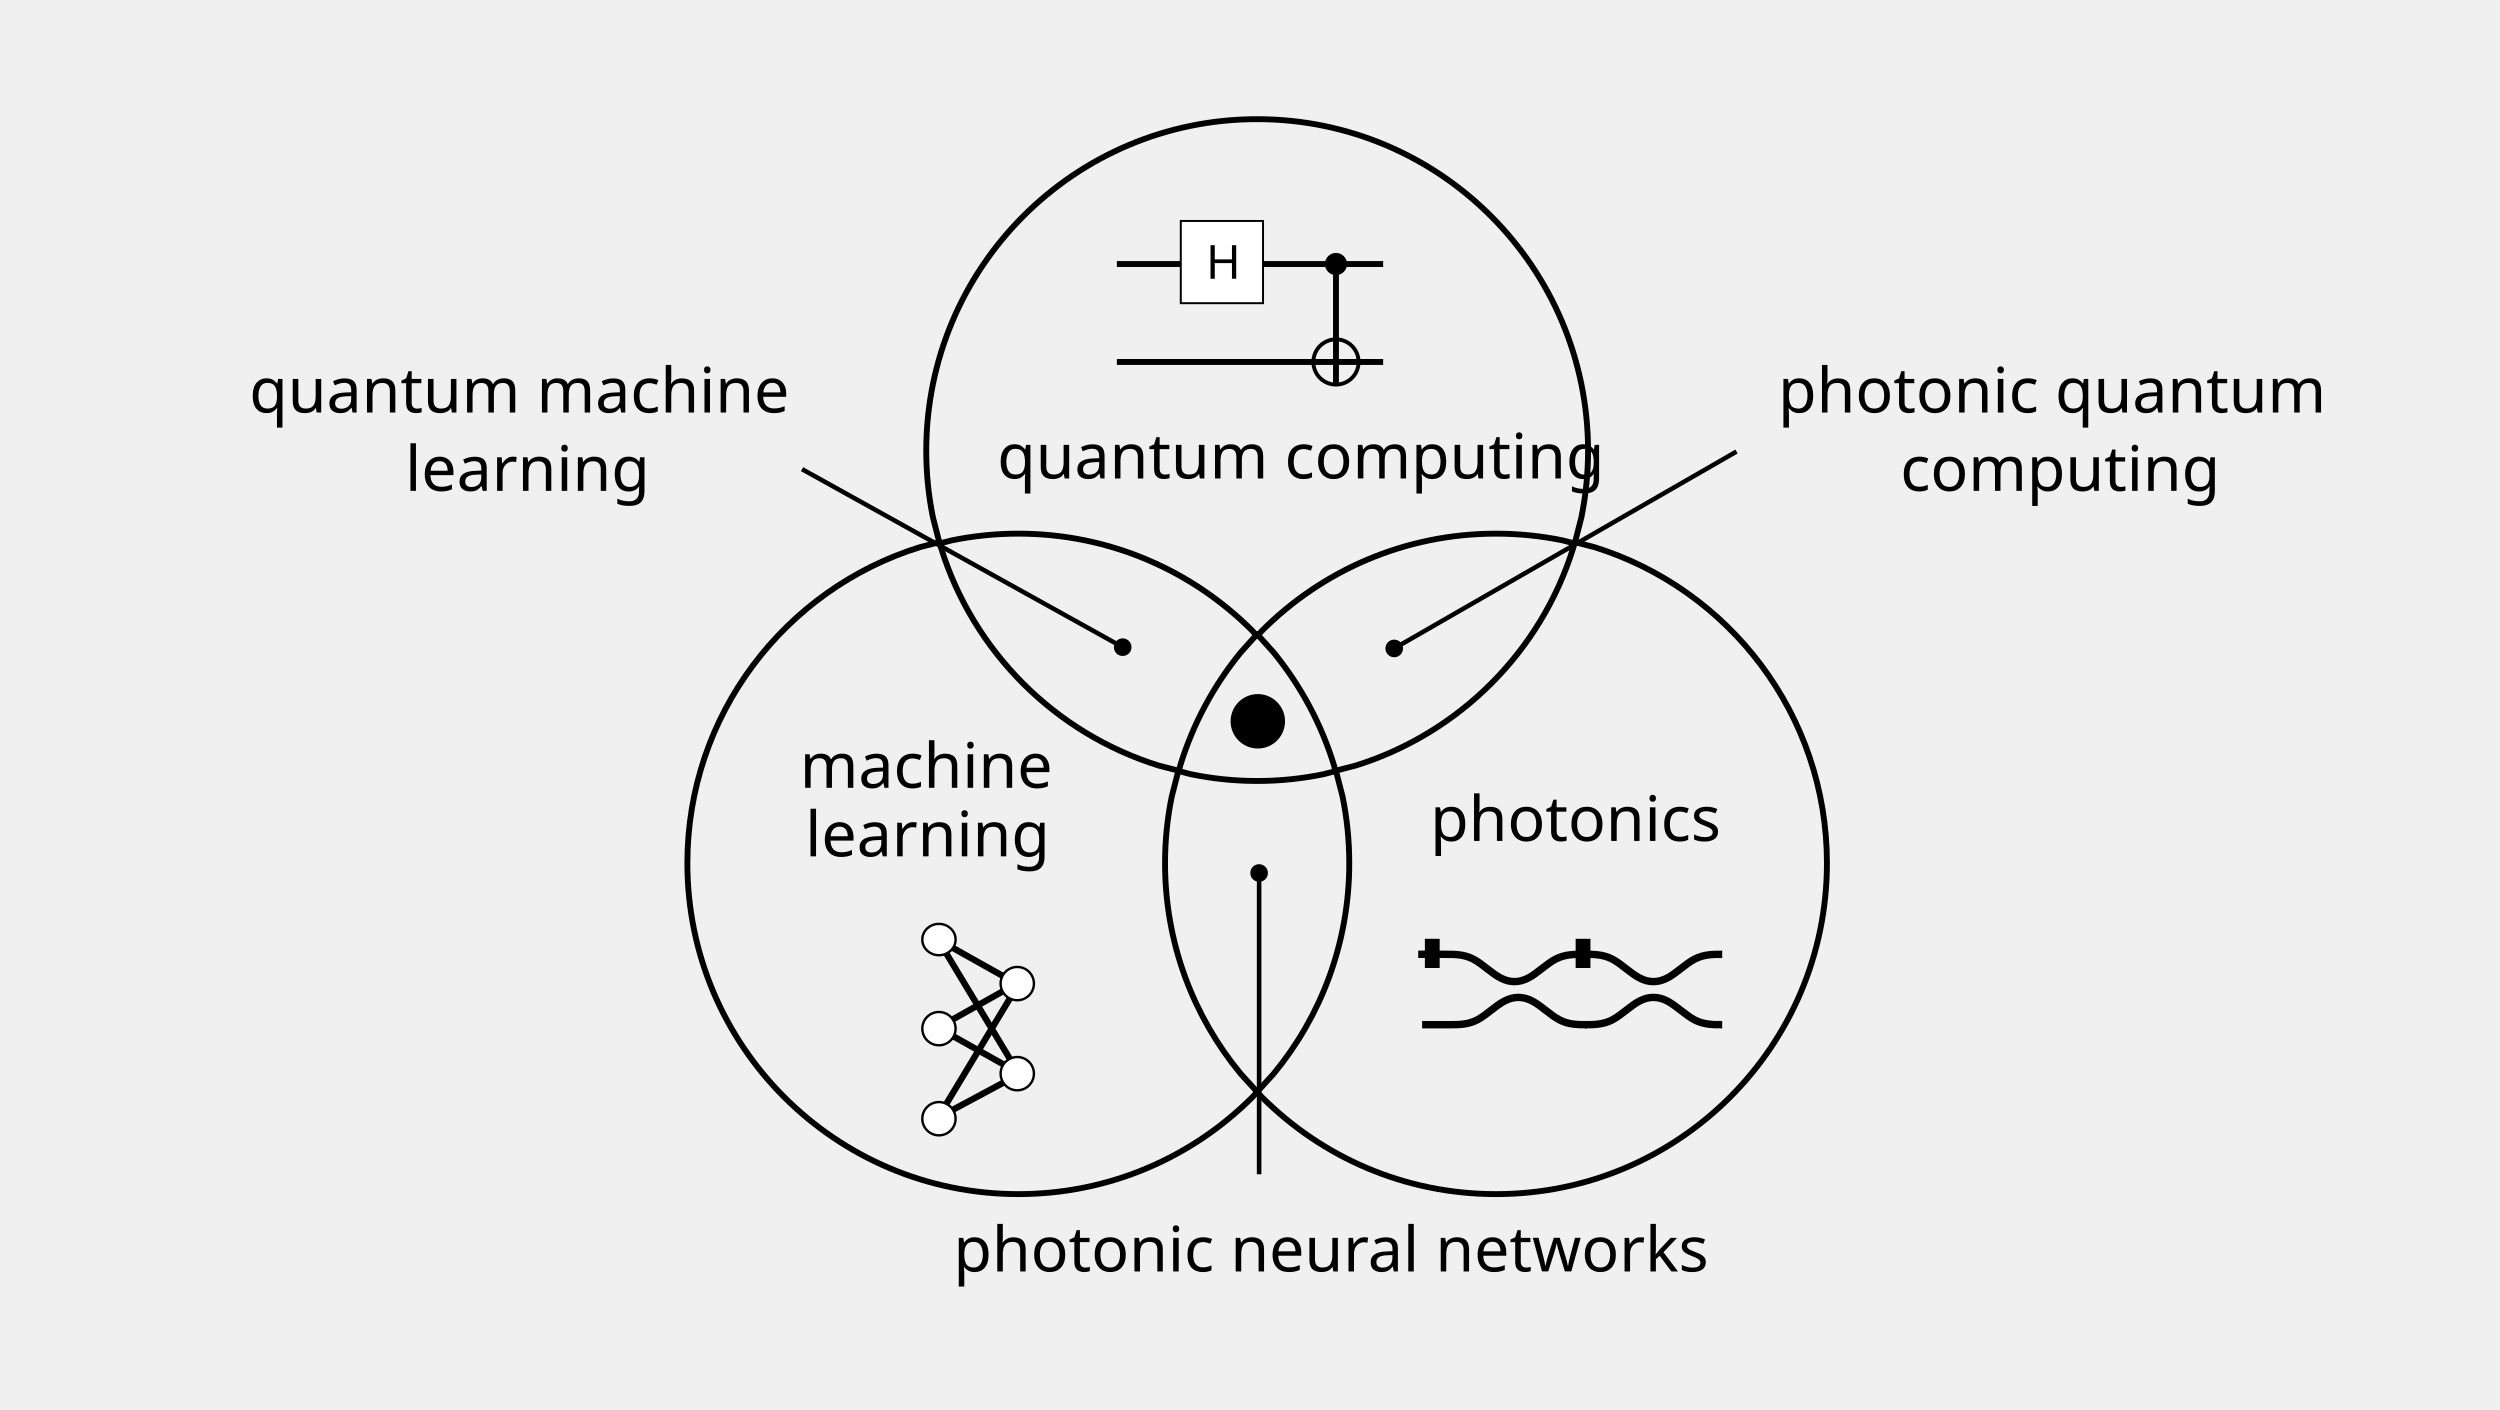
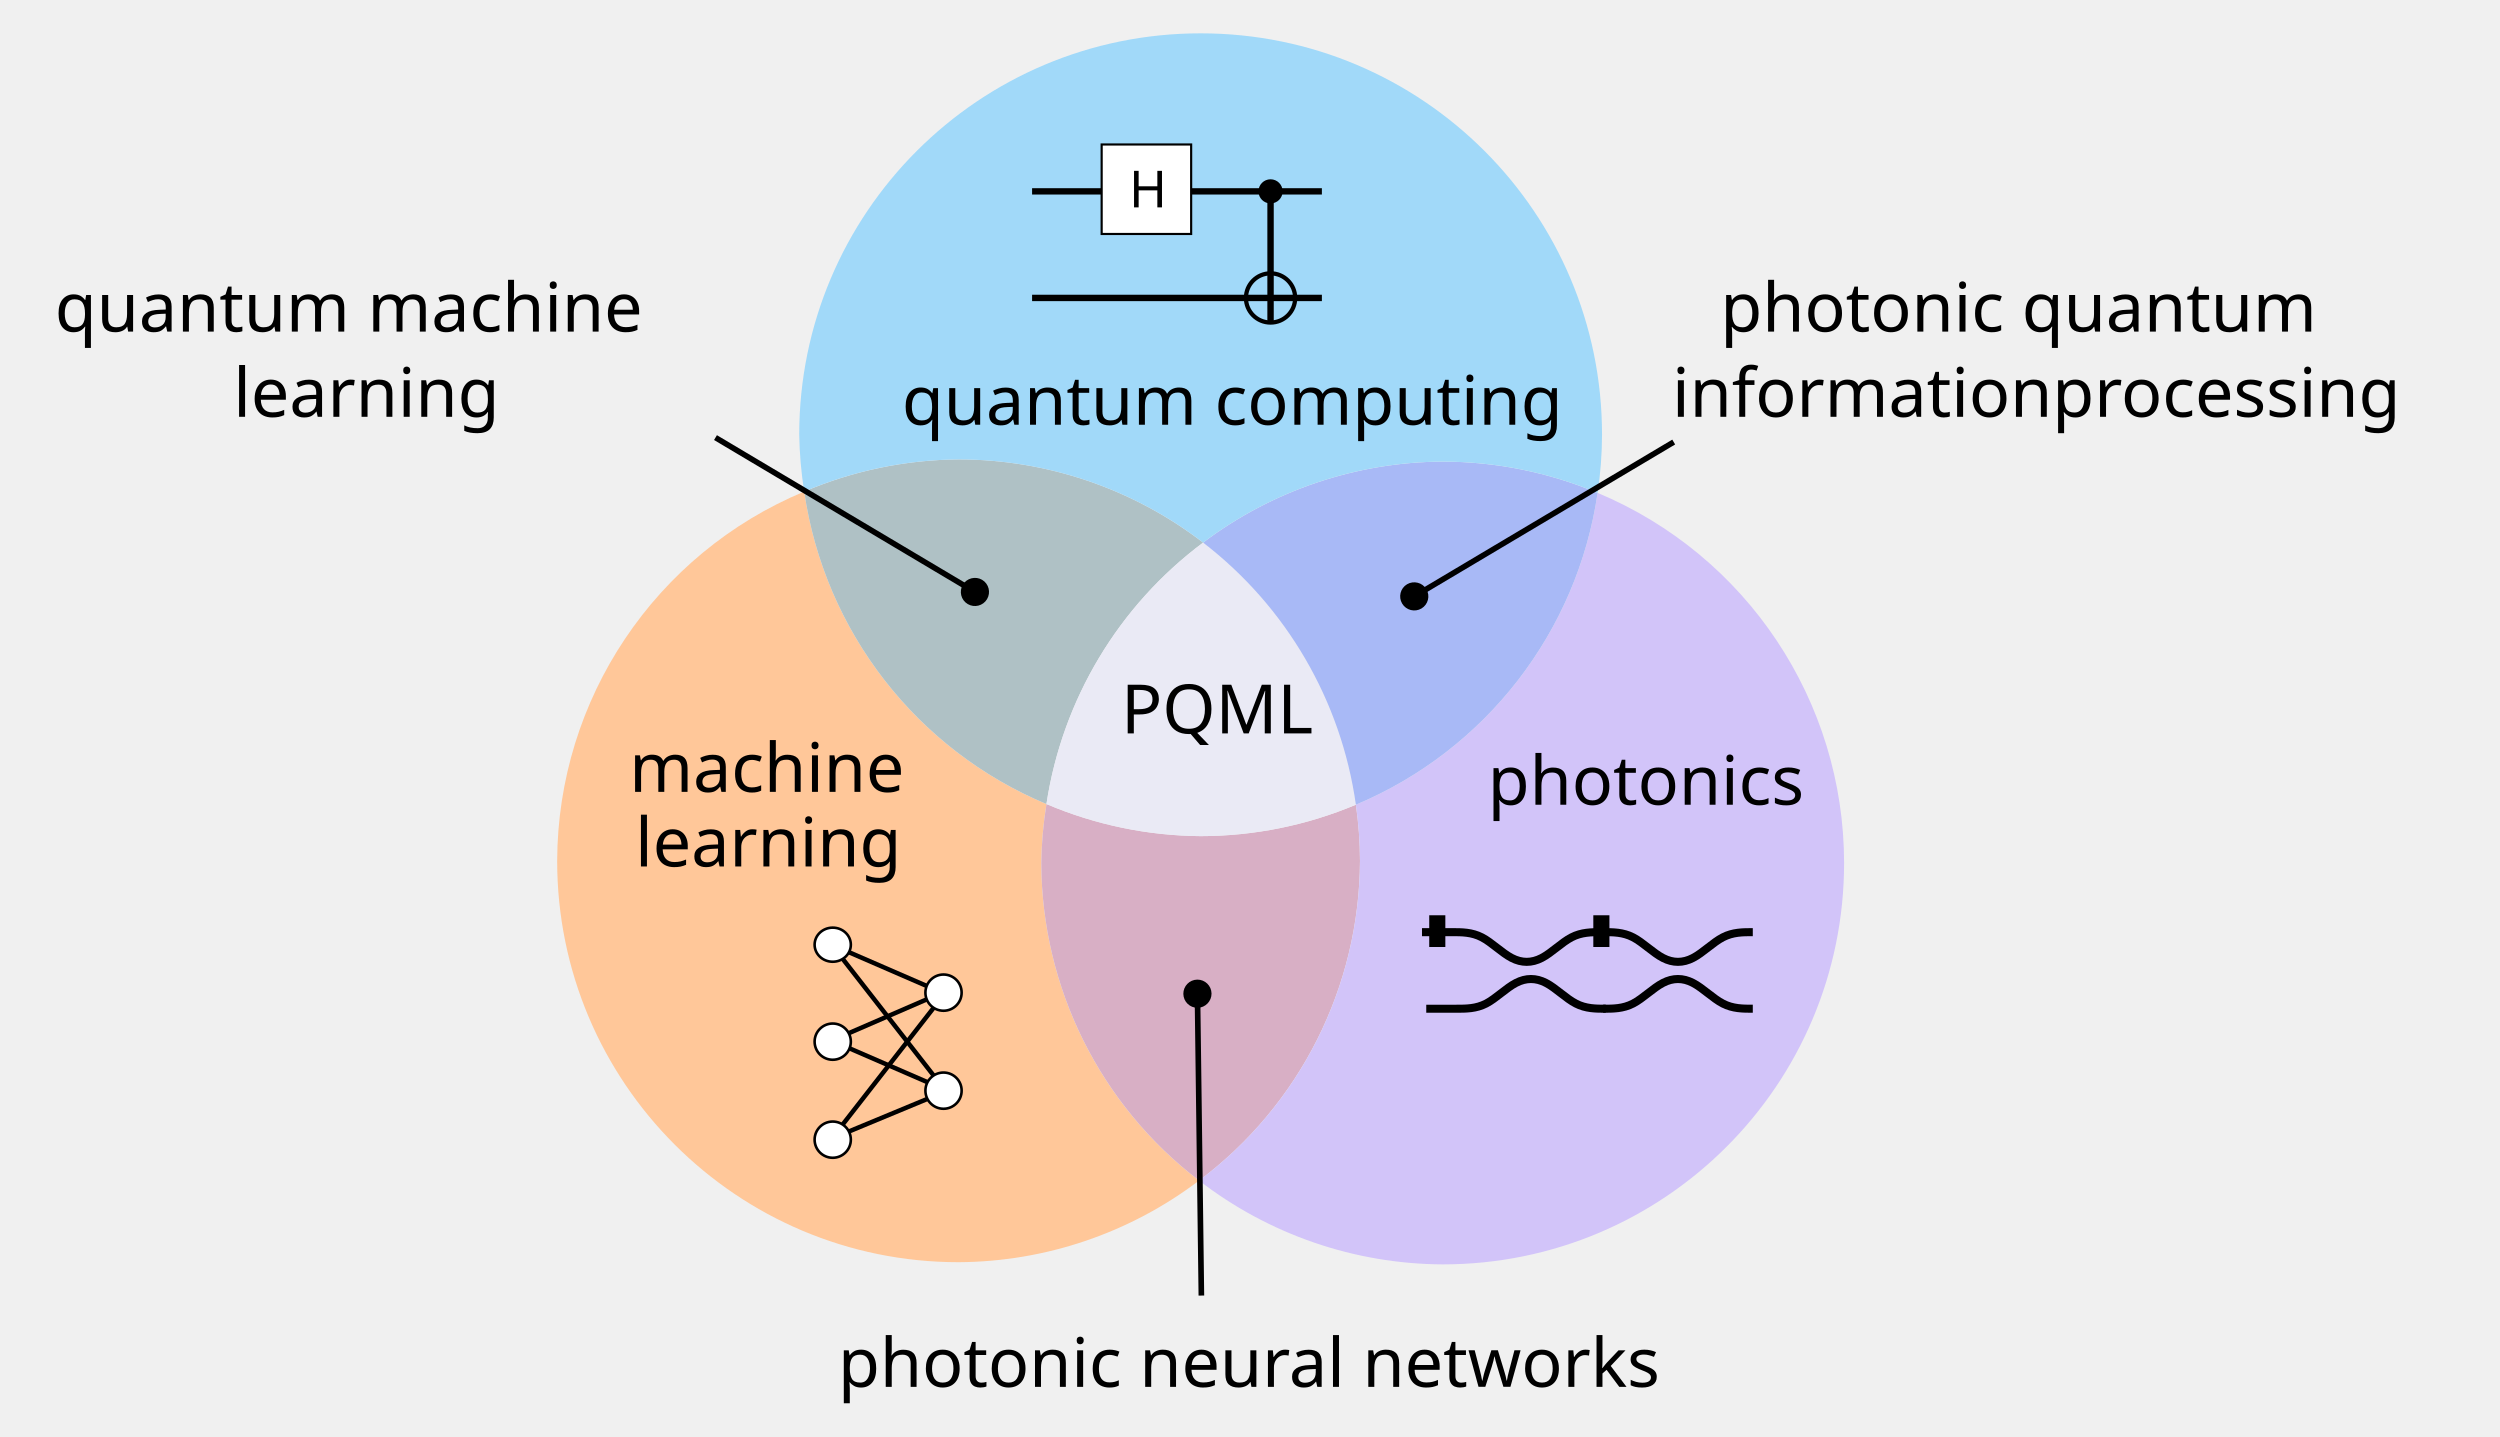
- <svg xmlns="http://www.w3.org/2000/svg" width="13.3in" height="7.5in" viewBox="0 0 337.82 190.5" version="1.1" id="svg1">
-   <defs id="defs1" />
-   <g id="layer1">
+ <svg xmlns="http://www.w3.org/2000/svg" xmlns:xlink="http://www.w3.org/1999/xlink" width="12.221in" height="7.024in" viewBox="0 0 310.417 178.4" version="1.1" id="svg1" xml:space="preserve">
+   <defs id="defs1">
+     <marker style="overflow:visible" id="Dot" refX="0" refY="0" orient="auto" markerWidth="1" markerHeight="1" viewBox="0 0 1 1" preserveAspectRatio="xMidYMid">
+       <path transform="scale(0.5)" style="fill:context-stroke;fill-rule:evenodd;stroke:none" d="M 5,0 C 5,2.76 2.76,5 0,5 -2.76,5 -5,2.76 -5,0 c 0,-2.76 2.3,-5 5,-5 2.76,0 5,2.24 5,5 z" id="path57" />
+     </marker>
+   </defs>
+   <g id="layer1" transform="translate(-20.99743)">
    <g transform="matrix(0.2645833,0,0,0.2645833,-105.3042,-64.82292)" id="g33">
      <g id="g1">
-         <path d="m 1040.054,305.859 c 93.336,0 169,75.82 169,169.349 0,11.691 -1.182,23.105 -3.433,34.129 l -3.396,13.233 -6.15,-1.585 c -11.001,-2.255 -22.392,-3.44 -34.059,-3.44 -46.668,0 -88.918,18.955 -119.501,49.601 l -2.461,2.713 -2.461,-2.713 c -30.583,-30.646 -72.833,-49.601 -119.501,-49.601 -11.667,0 -23.057,1.185 -34.059,3.44 l -6.15,1.585 -3.395,-13.233 c -2.252,-11.024 -3.434,-22.438 -3.434,-34.129 0,-93.529 75.664,-169.349 169,-169.349 z" stroke="#ffffff" stroke-width="3" stroke-linejoin="round" stroke-miterlimit="10" fill="none" fill-rule="evenodd" id="path1" style="stroke:#000000;stroke-opacity:1" />
-         <path d="m 1202.246,521.859 10.048,2.583 c 68.804,21.399 118.76,85.571 118.76,161.41 0,93.34 -75.674,169.007 -169.022,169.007 -46.674,0 -88.93,-18.917 -119.517,-49.501 l -2.461,-2.707 8.448,-9.295 c 24.112,-29.214 38.596,-66.668 38.596,-107.504 0,-11.668 -1.182,-23.059 -3.433,-34.061 l -3.396,-13.206 10.047,-2.584 c 52.926,-16.46 94.7,-58.23 111.161,-111.151 z" stroke="#ffffff" stroke-width="3" stroke-linejoin="round" stroke-miterlimit="10" fill="none" fill-rule="evenodd" id="path2" style="stroke:#000000;stroke-opacity:1" />
-         <path d="m 877.862,521.859 0.769,2.991 c 16.461,52.921 58.235,94.691 111.161,111.151 l 10.047,2.584 -3.396,13.206 c -2.251,11.002 -3.433,22.393 -3.433,34.061 0,40.836 14.484,78.29 38.596,107.504 l 8.448,9.295 -2.461,2.707 c -30.587,30.584 -72.842,49.501 -119.517,49.501 -93.348,0 -169.022,-75.667 -169.022,-169.007 0,-75.839 49.957,-140.012 118.76,-161.41 z" stroke="#ffffff" stroke-width="3" stroke-linejoin="round" stroke-miterlimit="10" fill="none" fill-rule="evenodd" id="path3" style="stroke:#000000;stroke-opacity:1" />
-         <path d="m 1040.054,568.859 8.403,9.351 c 13.705,16.795 24.283,36.298 30.832,57.595 l 0.765,3.009 -6.118,1.591 c -10.944,2.265 -22.276,3.454 -33.882,3.454 -11.606,0 -22.938,-1.189 -33.882,-3.454 l -6.118,-1.591 0.765,-3.009 c 6.55,-21.297 17.127,-40.8 30.832,-57.595 z" stroke="#ffffff" stroke-width="3" stroke-linejoin="round" stroke-miterlimit="10" fill="none" fill-rule="evenodd" id="path4" style="stroke:#000000;stroke-opacity:1" />
-         <path d="m 968.4,379.847 c 45.334,0 90.667,0 136,0" stroke="#ffffff" stroke-width="3" stroke-miterlimit="8" fill="none" fill-rule="evenodd" id="path5" style="stroke:#000000;stroke-opacity:1" />
-         <path d="m 968.4,429.865 c 45.334,0 90.667,0 136,0" stroke="#ffffff" stroke-width="3" stroke-miterlimit="8" fill="none" fill-rule="evenodd" id="path6" style="stroke:#000000;stroke-opacity:1" />
-         <path d="m 1001.049,357.846 h 42 v 42 h -42 z" stroke="#ffffff" stroke-width="1.011" stroke-miterlimit="8" fill="#3d3d3d" fill-rule="evenodd" id="path7" style="stroke:#000000;stroke-opacity:1;fill:#ffffff;fill-opacity:1" />
-         <text fill="#ffffff" font-family="'Source Sans Pro', 'Source Sans Pro_MSFontService', sans-serif" font-weight="400" font-size="24px" id="text7" style="stroke:none;stroke-opacity:1;fill:#000000;fill-opacity:1" x="1013.918" y="387.359">H</text>
-         <path d="m 1080.31,441.413 c 0,-20.331 0,-40.666 0,-61" stroke="#ffffff" stroke-width="3" stroke-miterlimit="8" fill="none" fill-rule="evenodd" id="path10" style="stroke:#000000;stroke-opacity:1" />
-         <text fill="#ffffff" font-family="'Source Sans Pro', 'Source Sans Pro_MSFontService', sans-serif" font-weight="400" font-size="32px" id="text10" style="fill:#000000;fill-opacity:1;stroke:none;stroke-opacity:1" x="907.299" y="489.359">quantum computing</text>
-         <path d="m 1277.559,768.329 c -4.683,0 -9.366,0 -14.049,-2.424 -4.683,-2.424 -9.366,-7.273 -14.049,-9.697 -4.683,-2.424 -9.366,-2.424 -14.049,2.3e-4 -4.683,2.424 -9.366,7.273 -14.049,9.697 -4.683,2.424 -9.366,2.424 -14.048,2.424" stroke="#ffffff" stroke-width="3.78" stroke-miterlimit="8" fill="none" fill-rule="evenodd" id="path11" style="stroke:#000000;stroke-opacity:1" />
-         <path d="m 1207.315,732.39 c 4.683,0 9.366,0 14.049,2.424 4.683,2.424 9.366,7.273 14.049,9.697 4.683,2.424 9.366,2.424 14.049,-2e-4 4.683,-2.425 9.366,-7.273 14.049,-9.697 4.683,-2.424 9.366,-2.424 14.048,-2.424" stroke="#ffffff" stroke-width="3.78" stroke-miterlimit="8" fill="none" fill-rule="evenodd" id="path12" style="stroke:#000000;stroke-opacity:1" />
-         <path d="m 1208.559,768.329 c -4.681,0 -9.361,0 -14.041,-2.424 -4.68,-2.424 -9.36,-7.273 -14.041,-9.697 -4.681,-2.424 -9.361,-2.424 -14.041,2.3e-4 -4.68,2.424 -9.361,7.273 -14.041,9.697 -4.68,2.424 -9.36,2.424 -14.041,2.424 -4.681,0 -9.36,0 -14.04,0" stroke="#ffffff" stroke-width="3.78" stroke-miterlimit="8" fill="none" fill-rule="evenodd" id="path13" style="stroke:#000000;stroke-opacity:1" />
-         <path d="m 1122.314,732.39 c 4.681,0 9.36,0 14.04,0 4.681,0 9.361,0 14.041,2.424 4.68,2.424 9.361,7.273 14.041,9.697 4.68,2.424 9.361,2.424 14.041,-2e-4 4.68,-2.425 9.361,-7.273 14.041,-9.697 4.68,-2.424 9.361,-2.424 14.04,-2.424" stroke="#ffffff" stroke-width="3.78" stroke-miterlimit="8" fill="none" fill-rule="evenodd" id="path14" style="stroke:#000000;stroke-opacity:1" />
-         <path d="m 1206.493,724.471 c 0,4.968 0,9.935 0,14.902" stroke="#ffffff" stroke-width="7.559" stroke-miterlimit="8" fill="none" fill-rule="evenodd" id="path15" style="stroke:#000000;stroke-opacity:1" />
-         <path d="m 1129.493,724.471 c 0,4.968 0,9.935 0,14.902" stroke="#ffffff" stroke-width="7.559" stroke-miterlimit="8" fill="none" fill-rule="evenodd" id="path16" style="stroke:#000000;stroke-opacity:1" />
-         <text fill="#ffffff" font-family="'Source Sans Pro', 'Source Sans Pro_MSFontService', sans-serif" font-weight="400" font-size="32px" id="text17" style="fill:#000000;fill-opacity:1;stroke:none;stroke-opacity:1" x="1128.427" y="674.488">photonics</text>
-         <path d="m 877.031,724.845 41,68" stroke="#ffffff" stroke-width="3.257" stroke-miterlimit="8" fill="#ffffff" fill-rule="evenodd" id="path18" style="stroke:#000000;stroke-opacity:1" />
-         <path d="m 877.031,724.854 41,23" stroke="#ffffff" stroke-width="3.257" stroke-miterlimit="8" fill="#ffffff" fill-rule="evenodd" id="path20" style="stroke:#000000;stroke-opacity:1" />
-         <path d="m 877.031,769.863 41,-23" stroke="#ffffff" stroke-width="3.257" stroke-miterlimit="8" fill="#ffffff" fill-rule="evenodd" id="path21" style="stroke:#000000;stroke-opacity:1" />
-         <path d="m 877.031,769.854 41,23" stroke="#ffffff" stroke-width="3.257" stroke-miterlimit="8" fill="#ffffff" fill-rule="evenodd" id="path22" style="stroke:#000000;stroke-opacity:1" />
-         <path d="m 877.031,815.863 41,-22" stroke="#ffffff" stroke-width="3.257" stroke-miterlimit="8" fill="#ffffff" fill-rule="evenodd" id="path23" style="stroke:#000000;stroke-opacity:1" />
-         <path d="m 877.031,815.872 41,-68" stroke="#ffffff" stroke-width="3.257" stroke-miterlimit="8" fill="#ffffff" fill-rule="evenodd" id="path24" style="stroke:#000000;stroke-opacity:1" />
-         <path d="m 886.037,816.345 c 0,4.694 -3.806,8.5 -8.5,8.5 -4.695,0 -8.5,-3.806 -8.5,-8.5 0,-4.695 3.805,-8.5 8.5,-8.5 4.694,0 8.5,3.805 8.5,8.5 z" stroke="#ffffff" stroke-width="1.231" stroke-linecap="round" stroke-linejoin="bevel" stroke-miterlimit="10" fill="#ffffff" fill-rule="evenodd" id="path25" style="stroke:#000000;stroke-opacity:1" />
-         <path d="m 886.037,770.345 c 0,4.694 -3.806,8.5 -8.5,8.5 -4.695,0 -8.5,-3.806 -8.5,-8.5 0,-4.695 3.805,-8.5 8.5,-8.5 4.694,0 8.5,3.805 8.5,8.5 z" stroke="#ffffff" stroke-width="1.231" stroke-linecap="round" stroke-linejoin="bevel" stroke-miterlimit="10" fill="#ffffff" fill-rule="evenodd" id="path26" style="stroke:#000000;stroke-opacity:1" />
-         <path d="m 926.037,793.345 c 0,4.694 -3.806,8.5 -8.5,8.5 -4.695,0 -8.5,-3.806 -8.5,-8.5 0,-4.695 3.805,-8.5 8.5,-8.5 4.694,0 8.5,3.805 8.5,8.5 z" stroke="#ffffff" stroke-width="1.231" stroke-linecap="round" stroke-linejoin="bevel" stroke-miterlimit="10" fill="#ffffff" fill-rule="evenodd" id="path27" style="stroke:#000000;stroke-opacity:1" />
-         <text fill="#ffffff" font-family="'Source Sans Pro', 'Source Sans Pro_MSFontService', sans-serif" font-weight="400" font-size="32px" id="text27" style="fill:#000000;fill-opacity:1;stroke:none;stroke-opacity:1" x="806.48" y="647.359">machine</text>
-         <text fill="#ffffff" font-family="'Source Sans Pro', 'Source Sans Pro_MSFontService', sans-serif" font-weight="400" font-size="32px" id="text28" style="fill:#000000;fill-opacity:1;stroke:none;stroke-opacity:1" x="809.233" y="682.359">learning</text>
-         <path d="m 808.378,484.276 163.326,90.666 -0.647,1.165 -163.327,-90.665 z m 164.944,87.751 c 1.932,1.072 2.628,3.507 1.556,5.439 -1.072,1.931 -3.507,2.628 -5.439,1.556 -1.931,-1.072 -2.628,-3.507 -1.556,-5.439 1.073,-1.931 3.508,-2.628 5.439,-1.556 z" fill="#dddddd" id="path28" style="stroke:#000000;stroke-opacity:1;fill:#000000;fill-opacity:1" />
-         <text fill="#ffffff" font-family="'Source Sans Pro', 'Source Sans Pro_MSFontService', sans-serif" font-weight="400" font-size="32px" id="text29" style="fill:#000000;fill-opacity:1;stroke:none;stroke-opacity:1" x="667.387" y="455.69">
-           <tspan id="tspan3" x="667.387" y="455.69" style="text-align:center;text-anchor:middle">quantum machine</tspan>
-           <tspan id="tspan4" x="667.387" y="495.69" style="text-align:center;text-anchor:middle">learning</tspan>
+         <g id="g54" transform="translate(-1001.077,-143.6614)">
+           <path d="m 1969.525,765.975 a 188.374,188.375 0 0 1 -113.682,-146.643 188.374,188.375 0 0 0 -115.932,173.277 188.374,188.375 0 0 0 188.373,188.373 188.374,188.375 0 0 0 112.865,-38.314 188.374,188.375 0 0 1 -74.045,-149.035 188.374,188.375 0 0 1 2.42,-27.658 z" style="opacity:1;fill:#ffc799;fill-opacity:1;stroke:none;stroke-width:1.204" id="path50" />
+           <path d="m 2114.736,766.283 a 188.374,188.375 0 0 1 -72.853,14.748 188.374,188.375 0 0 1 -72.358,-15.057 188.374,188.375 0 0 0 -2.42,27.658 188.374,188.375 0 0 0 74.045,149.035 188.374,188.375 0 0 0 75.51,-150.059 188.374,188.375 0 0 0 -1.924,-26.326 z" style="opacity:1;fill:#d8afc5;fill-opacity:1;stroke:none;stroke-width:1.204" id="path48" />
+           <path d="m 2228.188,619.947 a 188.374,188.375 0 0 1 -113.451,146.336 188.374,188.375 0 0 1 1.924,26.326 188.374,188.375 0 0 1 -75.51,150.059 188.374,188.375 0 0 0 114.33,39.34 188.374,188.375 0 0 0 188.375,-188.375 188.374,188.375 0 0 0 -115.668,-173.686 z" style="opacity:1;fill:#d2c4f9;fill-opacity:1;stroke:none;stroke-width:1.204" id="path46" />
+           <path d="m 1969.525,765.975 a 188.374,188.375 0 0 1 73.514,-122.697 188.374,188.375 0 0 0 -114.754,-39.043 188.374,188.375 0 0 0 -72.441,15.098 188.374,188.375 0 0 0 113.682,146.643 z" style="opacity:1;fill:#afc1c5;fill-opacity:1;stroke:none;stroke-width:1.204" id="path51" />
+           <path d="m 2114.736,766.283 a 188.374,188.375 0 0 0 -71.697,-123.006 188.374,188.375 0 0 0 -73.514,122.697 188.374,188.375 0 0 0 72.358,15.057 188.374,188.375 0 0 0 72.853,-14.748 z" style="opacity:1;fill:#eaeaf5;fill-opacity:1;stroke:none;stroke-width:1.204" id="path49" />
+           <path d="m 2228.188,619.947 a 188.374,188.375 0 0 0 -72.707,-14.688 188.374,188.375 0 0 0 -112.441,38.018 188.374,188.375 0 0 1 71.697,123.006 188.374,188.375 0 0 0 113.451,-146.336 z" style="opacity:1;fill:#a8b9f6;fill-opacity:1;stroke:none;stroke-width:1.204" id="path47" />
+           <path d="m 2041.883,404.283 a 188.374,188.375 0 0 0 -188.375,188.373 188.374,188.375 0 0 0 2.336,26.676 188.374,188.375 0 0 1 72.441,-15.098 188.374,188.375 0 0 1 114.754,39.043 188.374,188.375 0 0 1 112.441,-38.018 188.374,188.375 0 0 1 72.707,14.688 188.374,188.375 0 0 0 2.07,-27.291 188.374,188.375 0 0 0 -188.375,-188.373 z" style="opacity:1;fill:#a1d9f9;fill-opacity:1;stroke:none;stroke-width:1.204" id="path45" />
+         </g>
+         <text fill="#ffffff" font-family="'Source Sans Pro', 'Source Sans Pro_MSFontService', sans-serif" font-weight="400" font-size="32px" id="text29" style="fill:#000000;fill-opacity:1;stroke:none;stroke-opacity:1" x="686.76" y="400.586">
+           <tspan id="tspan3" x="686.76" y="400.586" style="text-align:center;text-anchor:middle">quantum machine</tspan>
+           <tspan id="tspan4" x="686.76" y="440.586" style="text-align:center;text-anchor:middle">learning</tspan>
        </text>
-         <text fill="#ffffff" font-family="'Source Sans Pro', 'Source Sans Pro_MSFontService', sans-serif" font-weight="400" font-size="32px" id="text30" style="fill:#000000;fill-opacity:1;stroke:none;stroke-opacity:1" x="613.486" y="483.359" />
-         <path d="m 1041.721,844.207 2e-4,-153.348 h -1.333 l -10e-5,153.348 z m 3.333,-153.348 c 0,-2.209 -1.791,-4 -4,-4 -2.209,0 -4,1.791 -4,4 0,2.209 1.791,4 4,4 2.209,0 4,-1.791 4,-4 z" fill="#dddddd" id="path30" style="stroke:#000000;stroke-opacity:1;font-variation-settings:normal;opacity:1;vector-effect:none;fill:#000000;fill-opacity:1;stroke-width:1;stroke-linecap:butt;stroke-linejoin:miter;stroke-miterlimit:4;stroke-dasharray:none;stroke-dashoffset:0;-inkscape-stroke:none;stop-color:#000000;stop-opacity:1" />
-         <text fill="#ffffff" font-family="'Source Sans Pro', 'Source Sans Pro_MSFontService', sans-serif" font-weight="400" font-size="32px" id="text31" style="fill:#000000;fill-opacity:1;stroke:none;stroke-opacity:1" x="884.947" y="894.359">photonic neural networks</text>
-         <path d="m 1284.105,475.281 -174.384,100.31 0.665,1.156 174.383,-100.31 z m -176.046,97.421 c -1.915,1.102 -2.574,3.547 -1.472,5.462 1.101,1.915 3.546,2.574 5.461,1.473 1.915,-1.102 2.575,-3.547 1.473,-5.462 -1.101,-1.915 -3.547,-2.574 -5.462,-1.473 z" fill="#dddddd" id="path31" style="stroke:#000000;stroke-opacity:1;font-variation-settings:normal;opacity:1;vector-effect:none;fill:#000000;fill-opacity:1;stroke-width:1;stroke-linecap:butt;stroke-linejoin:miter;stroke-miterlimit:4;stroke-dasharray:none;stroke-dashoffset:0;-inkscape-stroke:none;stop-color:#000000;stop-opacity:1" />
-         <text fill="#ffffff" font-family="'Source Sans Pro', 'Source Sans Pro_MSFontService', sans-serif" font-weight="400" font-size="32px" id="text32" style="fill:#000000;fill-opacity:1;stroke:none;stroke-opacity:1" x="1450.214" y="455.69">
-           <tspan id="tspan1" x="1450.214" y="455.69" style="text-align:center;text-anchor:middle">photonic quantum</tspan>
-           <tspan id="tspan2" x="1450.214" y="495.69" style="text-align:center;text-anchor:middle">computing</tspan>
+         <text fill="#ffffff" font-family="'Source Sans Pro', 'Source Sans Pro_MSFontService', sans-serif" font-weight="400" font-size="32px" id="text30" style="fill:#000000;fill-opacity:1;stroke:none;stroke-opacity:1" x="-9.638" y="453.083" />
+         <text fill="#ffffff" font-family="'Source Sans Pro', 'Source Sans Pro_MSFontService', sans-serif" font-weight="400" font-size="32px" id="text31" style="fill:#000000;fill-opacity:1;stroke:none;stroke-opacity:1" x="870.633" y="895.833">photonic neural networks</text>
+         <text fill="#ffffff" font-family="'Source Sans Pro', 'Source Sans Pro_MSFontService', sans-serif" font-weight="400" font-size="32px" id="text32" style="fill:#000000;fill-opacity:1;stroke:none;stroke-opacity:1" x="1470.412" y="400.586">
+           <tspan id="tspan1" x="1470.412" y="400.586" style="text-align:center;text-anchor:middle">photonic quantum</tspan>
+           <tspan id="tspan2" x="1470.412" y="440.586" style="text-align:center;text-anchor:middle">informationprocessing</tspan>
        </text>
-         <path d="m 926.034,747.346 c 0,4.694 -3.805,8.499 -8.5,8.499 -4.694,0 -8.5,-3.805 -8.5,-8.499 0,-4.695 3.806,-8.501 8.5,-8.501 4.695,0 8.5,3.806 8.5,8.501 z" stroke="#ffffff" stroke-width="1.231" stroke-linecap="round" stroke-linejoin="bevel" stroke-miterlimit="10" fill="#ffffff" fill-rule="evenodd" id="path17" style="stroke:#000000;stroke-opacity:1" />
-         <path d="m 886.037,724.846 c 0,4.418 -3.806,8 -8.5,8 -4.695,0 -8.5,-3.582 -8.5,-8 0,-4.419 3.805,-8 8.5,-8 4.694,0 8.5,3.581 8.5,8 z" stroke="#ffffff" stroke-width="1.231" stroke-linecap="round" stroke-linejoin="bevel" stroke-miterlimit="10" fill="#ffffff" fill-rule="evenodd" id="path19" style="stroke:#000000;stroke-opacity:1" />
-         <path d="m 1085.304,379.847 c 0,2.759 -2.236,4.995 -4.995,4.995 -2.758,0 -4.995,-2.236 -4.995,-4.995 0,-2.759 2.236,-4.995 4.995,-4.995 2.758,0 4.995,2.236 4.995,4.995 z" stroke="#ffffff" stroke-width="1.349" stroke-miterlimit="8" fill="#ffffff" fill-rule="evenodd" id="path9" style="fill:#000000;fill-opacity:1;stroke:#000000;stroke-opacity:1" />
-         <circle style="fill:none;fill-opacity:1;stroke:#000000;stroke-width:1.993;stroke-miterlimit:10;stroke-opacity:1;-inkscape-stroke:none" id="path8" cx="1080.31" cy="429.865" r="11.548" />
+         <path style="fill:none;fill-opacity:1;stroke:#000000;stroke-width:2.646;stroke-dasharray:none;stroke-opacity:1;marker-end:url(#Dot)" d="m 520.047,609.743 c 47.219,0.616 94.439,1.232 141.658,1.848" id="path56" transform="rotate(30,964.0373,1076.945)" />
+         <g id="g36" style="display:inline" transform="translate(-6.689384,-45.0622)">
+           <path d="m 968.4,379.847 c 45.334,0 90.667,0 136,0" stroke="#ffffff" stroke-width="3" stroke-miterlimit="8" fill="none" fill-rule="evenodd" id="path5" style="stroke:#000000;stroke-opacity:1" />
+           <path d="m 968.4,429.865 c 45.334,0 90.667,0 136,0" stroke="#ffffff" stroke-width="3" stroke-miterlimit="8" fill="none" fill-rule="evenodd" id="path6" style="stroke:#000000;stroke-opacity:1" />
+           <path d="m 1001.049,357.846 h 42 v 42 h -42 z" stroke="#ffffff" stroke-width="1.011" stroke-miterlimit="8" fill="#3d3d3d" fill-rule="evenodd" id="path7" style="fill:#ffffff;fill-opacity:1;stroke:#000000;stroke-opacity:1" />
+           <text fill="#ffffff" font-family="'Source Sans Pro', 'Source Sans Pro_MSFontService', sans-serif" font-weight="400" font-size="24px" id="text7" style="fill:#000000;fill-opacity:1;stroke:none;stroke-opacity:1" x="1013.918" y="387.359">H</text>
+           <path d="m 1080.31,441.413 c 0,-20.331 0,-40.666 0,-61" stroke="#ffffff" stroke-width="3" stroke-miterlimit="8" fill="none" fill-rule="evenodd" id="path10" style="stroke:#000000;stroke-opacity:1" />
+           <text fill="#ffffff" font-family="'Source Sans Pro', 'Source Sans Pro_MSFontService', sans-serif" font-weight="400" font-size="32px" id="text10" style="fill:#000000;fill-opacity:1;stroke:none;stroke-opacity:1" x="907.299" y="489.359">quantum computing</text>
+           <path d="m 1085.304,379.847 c 0,2.759 -2.236,4.995 -4.995,4.995 -2.758,0 -4.995,-2.236 -4.995,-4.995 0,-2.759 2.236,-4.995 4.995,-4.995 2.758,0 4.995,2.236 4.995,4.995 z" stroke="#ffffff" stroke-width="1.349" stroke-miterlimit="8" fill="#ffffff" fill-rule="evenodd" id="path9" style="fill:#000000;fill-opacity:1;stroke:#000000;stroke-opacity:1" />
+           <circle style="fill:none;fill-opacity:1;stroke:#000000;stroke-width:1.993;stroke-miterlimit:10;stroke-opacity:1;-inkscape-stroke:none" id="path8" cx="1080.31" cy="429.865" r="11.548" />
+         </g>
+         <text fill="#ffffff" font-family="'Source Sans Pro', 'Source Sans Pro_MSFontService', sans-serif" font-weight="400" font-size="32px" id="text28-1" style="display:inline;fill:#000000;fill-opacity:1;stroke:none;stroke-opacity:1" x="1003.469" y="589.156">PQML</text>
+         <g id="g35" style="display:inline" transform="translate(39.49583,-23.33151)">
+           <g id="g56" transform="translate(-17.12021,-26.63144)">
+             <path d="m 1277.559,768.329 c -4.683,0 -9.366,0 -14.049,-2.424 -4.683,-2.424 -9.366,-7.273 -14.049,-9.697 -4.683,-2.424 -9.366,-2.424 -14.049,2.3e-4 -4.683,2.424 -9.366,7.273 -14.049,9.697 -4.683,2.424 -9.366,2.424 -14.048,2.424" stroke="#ffffff" stroke-width="3.78" stroke-miterlimit="8" fill="none" fill-rule="evenodd" id="path11" style="stroke:#000000;stroke-opacity:1" />
+             <path d="m 1207.315,732.39 c 4.683,0 9.366,0 14.049,2.424 4.683,2.424 9.366,7.273 14.049,9.697 4.683,2.424 9.366,2.424 14.049,-2e-4 4.683,-2.425 9.366,-7.273 14.049,-9.697 4.683,-2.424 9.366,-2.424 14.048,-2.424" stroke="#ffffff" stroke-width="3.78" stroke-miterlimit="8" fill="none" fill-rule="evenodd" id="path12" style="stroke:#000000;stroke-opacity:1" />
+             <path d="m 1208.559,768.329 c -4.681,0 -9.361,0 -14.041,-2.424 -4.68,-2.424 -9.36,-7.273 -14.041,-9.697 -4.681,-2.424 -9.361,-2.424 -14.041,2.3e-4 -4.68,2.424 -9.361,7.273 -14.041,9.697 -4.68,2.424 -9.36,2.424 -14.041,2.424 -4.681,0 -9.36,0 -14.04,0" stroke="#ffffff" stroke-width="3.78" stroke-miterlimit="8" fill="none" fill-rule="evenodd" id="path13" style="stroke:#000000;stroke-opacity:1" />
+             <path d="m 1122.314,732.39 c 4.681,0 9.36,0 14.04,0 4.681,0 9.361,0 14.041,2.424 4.68,2.424 9.361,7.273 14.041,9.697 4.68,2.424 9.361,2.424 14.041,-2e-4 4.68,-2.425 9.361,-7.273 14.041,-9.697 4.68,-2.424 9.361,-2.424 14.04,-2.424" stroke="#ffffff" stroke-width="3.78" stroke-miterlimit="8" fill="none" fill-rule="evenodd" id="path14" style="stroke:#000000;stroke-opacity:1" />
+             <path d="m 1206.493,724.471 c 0,4.968 0,9.935 0,14.902" stroke="#ffffff" stroke-width="7.559" stroke-miterlimit="8" fill="none" fill-rule="evenodd" id="path15" style="stroke:#000000;stroke-opacity:1" />
+             <path d="m 1129.493,724.471 c 0,4.968 0,9.935 0,14.902" stroke="#ffffff" stroke-width="7.559" stroke-miterlimit="8" fill="none" fill-rule="evenodd" id="path16" style="stroke:#000000;stroke-opacity:1" />
+           </g>
+           <text fill="#ffffff" font-family="'Source Sans Pro', 'Source Sans Pro_MSFontService', sans-serif" font-weight="400" font-size="32px" id="text17" style="fill:#000000;fill-opacity:1;stroke:none;stroke-opacity:1" x="1136.036" y="645.953">photonics</text>
+         </g>
+         <g id="g34" style="display:inline" transform="translate(-1.777184,-57.4543)">
+           <text fill="#ffffff" font-family="'Source Sans Pro', 'Source Sans Pro_MSFontService', sans-serif" font-weight="400" font-size="32px" id="text27" style="fill:#000000;fill-opacity:1;stroke:none;stroke-opacity:1" x="774.459" y="674.062">machine</text>
+           <text fill="#ffffff" font-family="'Source Sans Pro', 'Source Sans Pro_MSFontService', sans-serif" font-weight="400" font-size="32px" id="text28" style="fill:#000000;fill-opacity:1;stroke:none;stroke-opacity:1" x="777.212" y="709.062">learning</text>
+           <g id="g55" transform="translate(-7.608983,20.9247)">
+             <path d="m 877.031,724.845 53,68" stroke="#ffffff" stroke-width="3.257" stroke-miterlimit="8" fill="#ffffff" fill-rule="evenodd" id="path18" style="stroke:#000000;stroke-width:2.124;stroke-dasharray:none;stroke-opacity:1" />
+             <path d="m 877.031,724.854 53,23" stroke="#ffffff" stroke-width="3.257" stroke-miterlimit="8" fill="#ffffff" fill-rule="evenodd" id="path20" style="stroke:#000000;stroke-width:2.124;stroke-dasharray:none;stroke-opacity:1" />
+             <path d="m 877.031,769.863 53,-23" stroke="#ffffff" stroke-width="3.257" stroke-miterlimit="8" fill="#ffffff" fill-rule="evenodd" id="path21" style="stroke:#000000;stroke-width:2.124;stroke-dasharray:none;stroke-opacity:1" />
+             <path d="m 877.031,769.854 53,23" stroke="#ffffff" stroke-width="3.257" stroke-miterlimit="8" fill="#ffffff" fill-rule="evenodd" id="path22" style="stroke:#000000;stroke-width:2.124;stroke-dasharray:none;stroke-opacity:1" />
+             <path d="m 877.031,815.863 53,-22" stroke="#ffffff" stroke-width="3.257" stroke-miterlimit="8" fill="#ffffff" fill-rule="evenodd" id="path23" style="stroke:#000000;stroke-width:2.124;stroke-dasharray:none;stroke-opacity:1" />
+             <path d="m 877.031,815.872 53,-68" stroke="#ffffff" stroke-width="3.257" stroke-miterlimit="8" fill="#ffffff" fill-rule="evenodd" id="path24" style="stroke:#000000;stroke-width:2.124;stroke-dasharray:none;stroke-opacity:1" />
+             <path d="m 886.037,816.345 c 0,4.694 -3.806,8.5 -8.5,8.5 -4.695,0 -8.5,-3.806 -8.5,-8.5 0,-4.695 3.805,-8.5 8.5,-8.5 4.694,0 8.5,3.805 8.5,8.5 z" stroke="#ffffff" stroke-width="1.231" stroke-linecap="round" stroke-linejoin="bevel" stroke-miterlimit="10" fill="#ffffff" fill-rule="evenodd" id="path25" style="stroke:#000000;stroke-opacity:1" />
+             <path d="m 886.037,770.345 c 0,4.694 -3.806,8.5 -8.5,8.5 -4.695,0 -8.5,-3.806 -8.5,-8.5 0,-4.695 3.805,-8.5 8.5,-8.5 4.694,0 8.5,3.805 8.5,8.5 z" stroke="#ffffff" stroke-width="1.231" stroke-linecap="round" stroke-linejoin="bevel" stroke-miterlimit="10" fill="#ffffff" fill-rule="evenodd" id="path26" style="stroke:#000000;stroke-opacity:1" />
+             <path d="m 938.037,793.345 c 0,4.694 -3.806,8.5 -8.5,8.5 -4.695,0 -8.5,-3.806 -8.5,-8.5 0,-4.695 3.805,-8.5 8.5,-8.5 4.694,0 8.5,3.805 8.5,8.5 z" stroke="#ffffff" stroke-width="1.231" stroke-linecap="round" stroke-linejoin="bevel" stroke-miterlimit="10" fill="#ffffff" fill-rule="evenodd" id="path27" style="stroke:#000000;stroke-opacity:1" />
+             <path d="m 938.034,747.346 c 0,4.694 -3.805,8.499 -8.5,8.499 -4.694,0 -8.5,-3.805 -8.5,-8.499 0,-4.695 3.806,-8.501 8.5,-8.501 4.695,0 8.5,3.806 8.5,8.501 z" stroke="#ffffff" stroke-width="1.231" stroke-linecap="round" stroke-linejoin="bevel" stroke-miterlimit="10" fill="#ffffff" fill-rule="evenodd" id="path17" style="stroke:#000000;stroke-opacity:1" />
+             <path d="m 886.037,724.846 c 0,4.418 -3.806,8 -8.5,8 -4.695,0 -8.5,-3.582 -8.5,-8 0,-4.419 3.805,-8 8.5,-8 4.694,0 8.5,3.581 8.5,8 z" stroke="#ffffff" stroke-width="1.231" stroke-linecap="round" stroke-linejoin="bevel" stroke-miterlimit="10" fill="#ffffff" fill-rule="evenodd" id="path19" style="stroke:#000000;stroke-opacity:1" />
+           </g>
+         </g>
+         <use x="0" y="0" xlink:href="#path56" id="use58" transform="matrix(-1,0,0,1,2075.949,2.080148)" />
+         <use x="0" y="0" xlink:href="#use58" id="use59" transform="rotate(120,1036.356,588.7108)" />
      </g>
-       <circle style="font-variation-settings:normal;opacity:1;vector-effect:none;fill:#000000;fill-opacity:1;stroke:#000000;stroke-width:1;stroke-linecap:butt;stroke-linejoin:miter;stroke-miterlimit:4;stroke-dasharray:none;stroke-dashoffset:0;stroke-opacity:1;-inkscape-stroke:none;paint-order:markers stroke fill" id="path29" cx="1040.393" cy="613.385" r="13.401" />
    </g>
  </g>
</svg>
